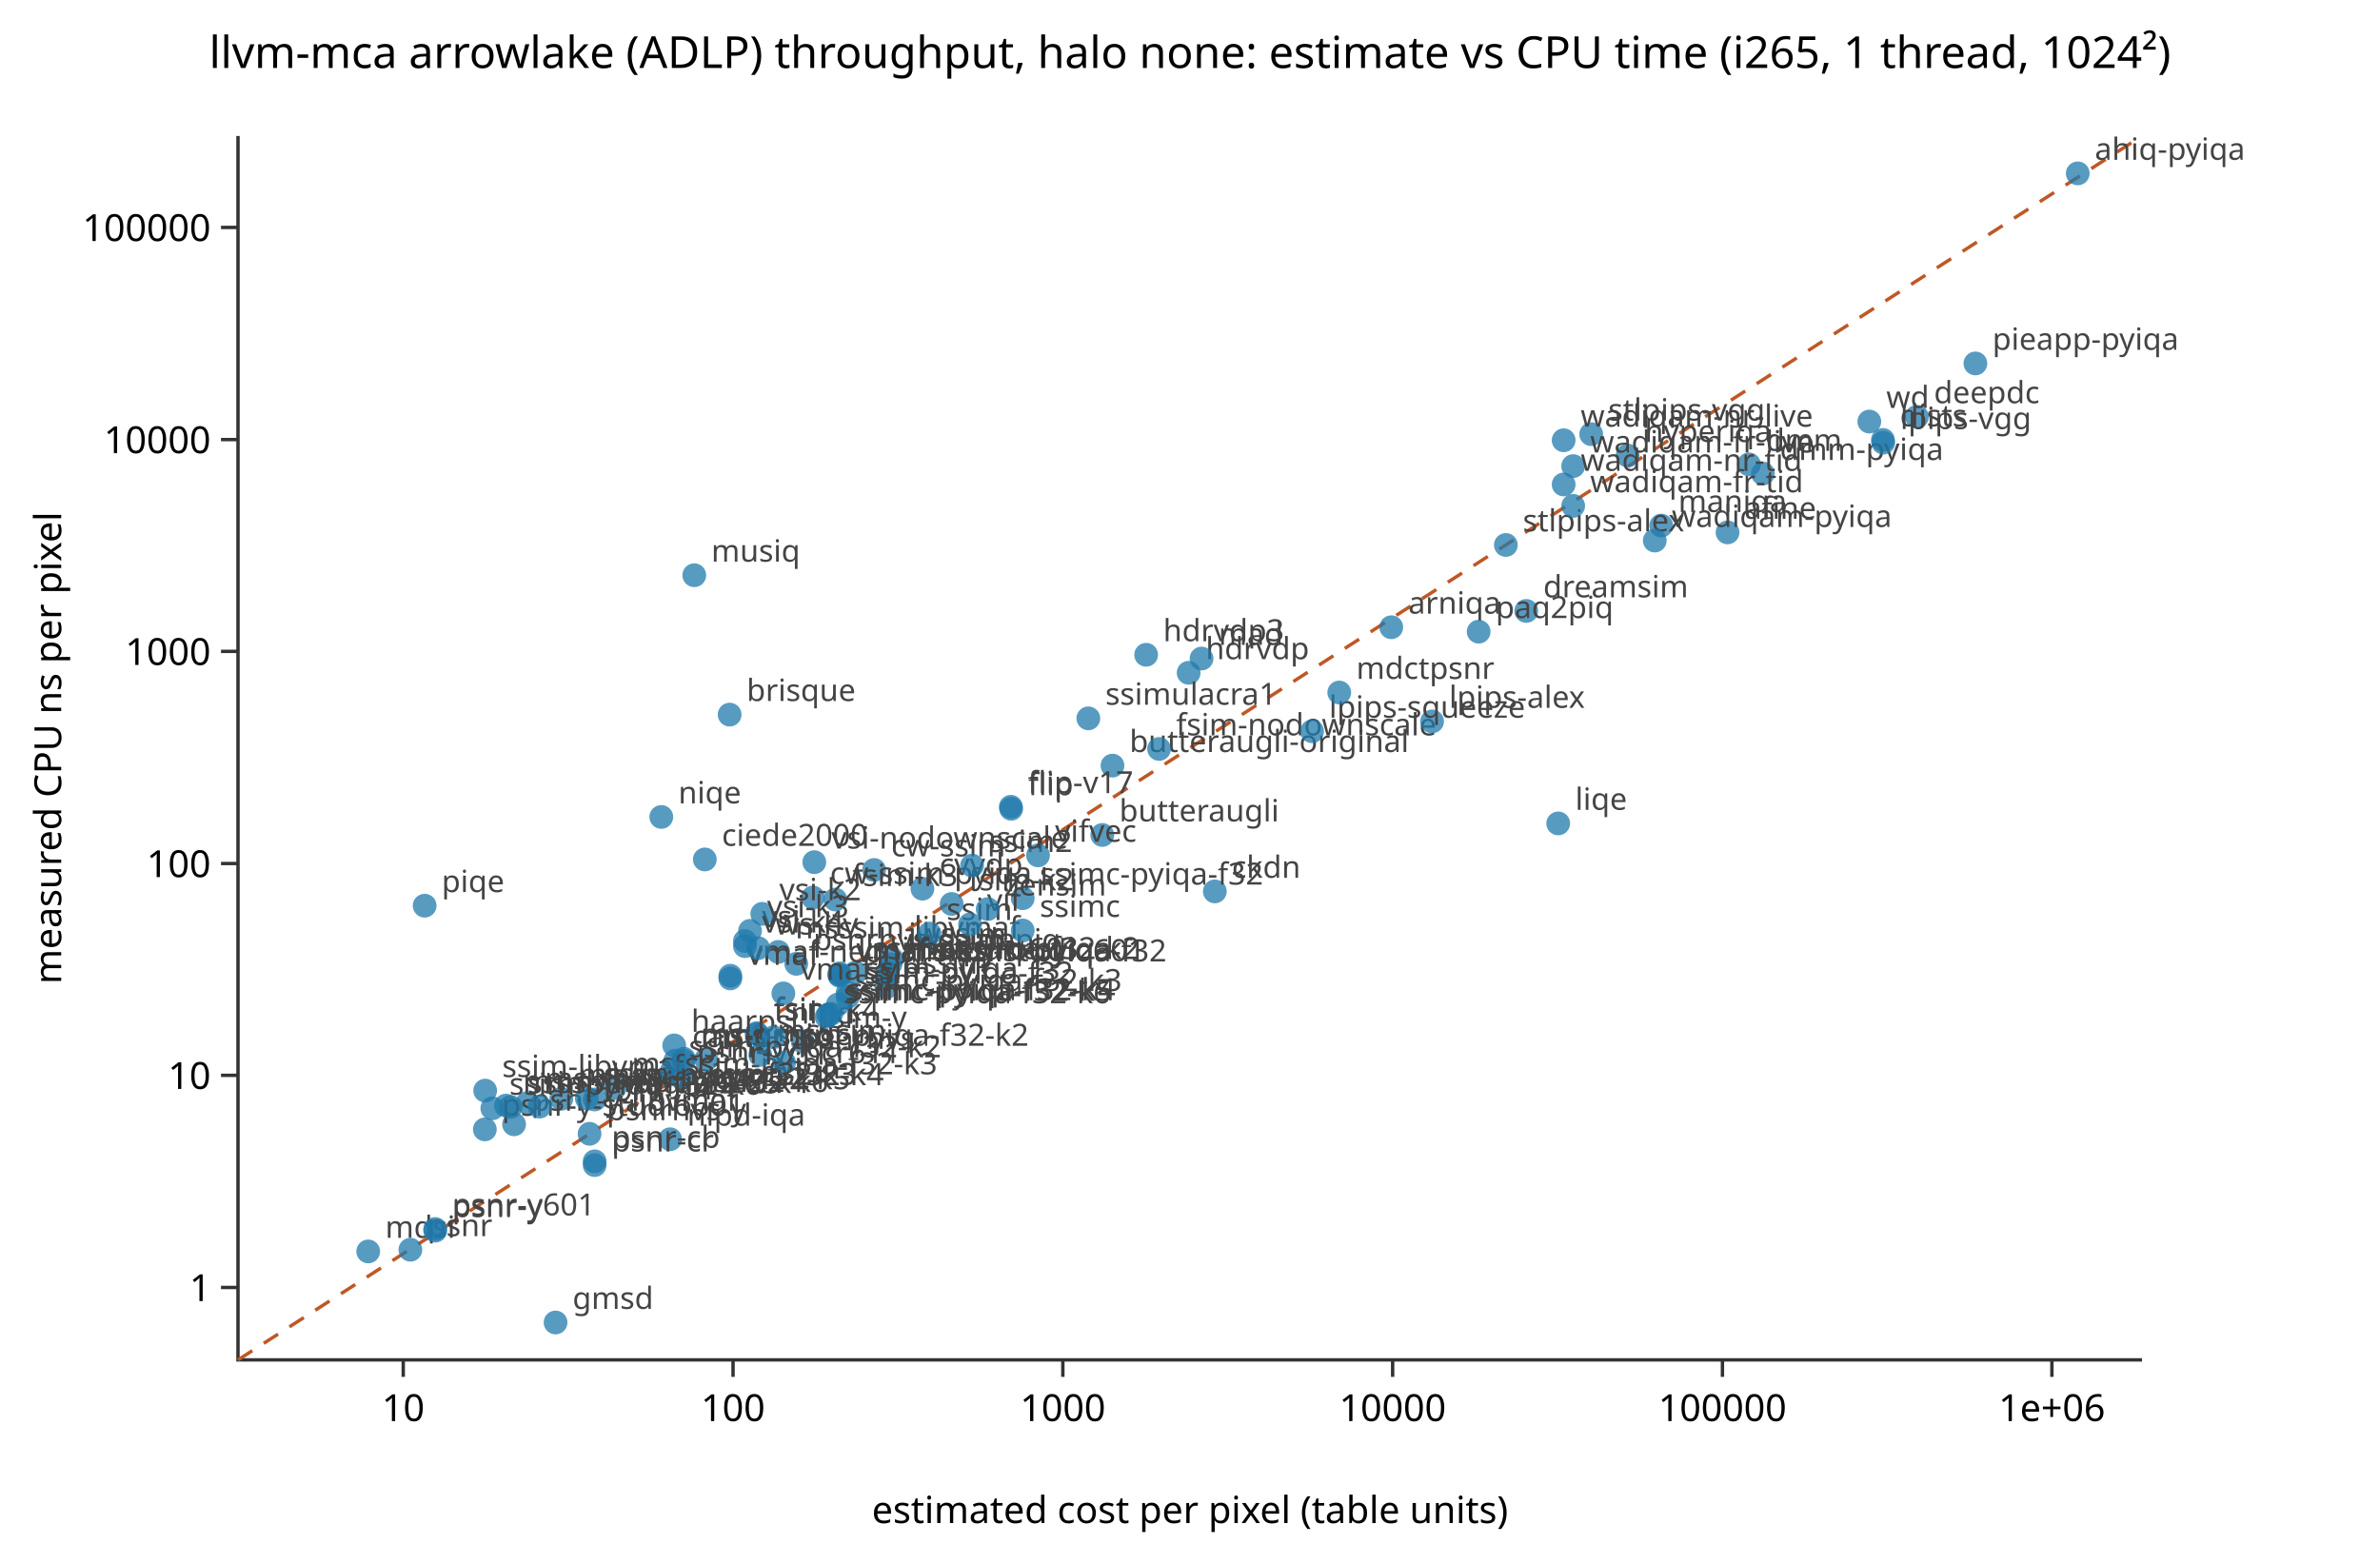
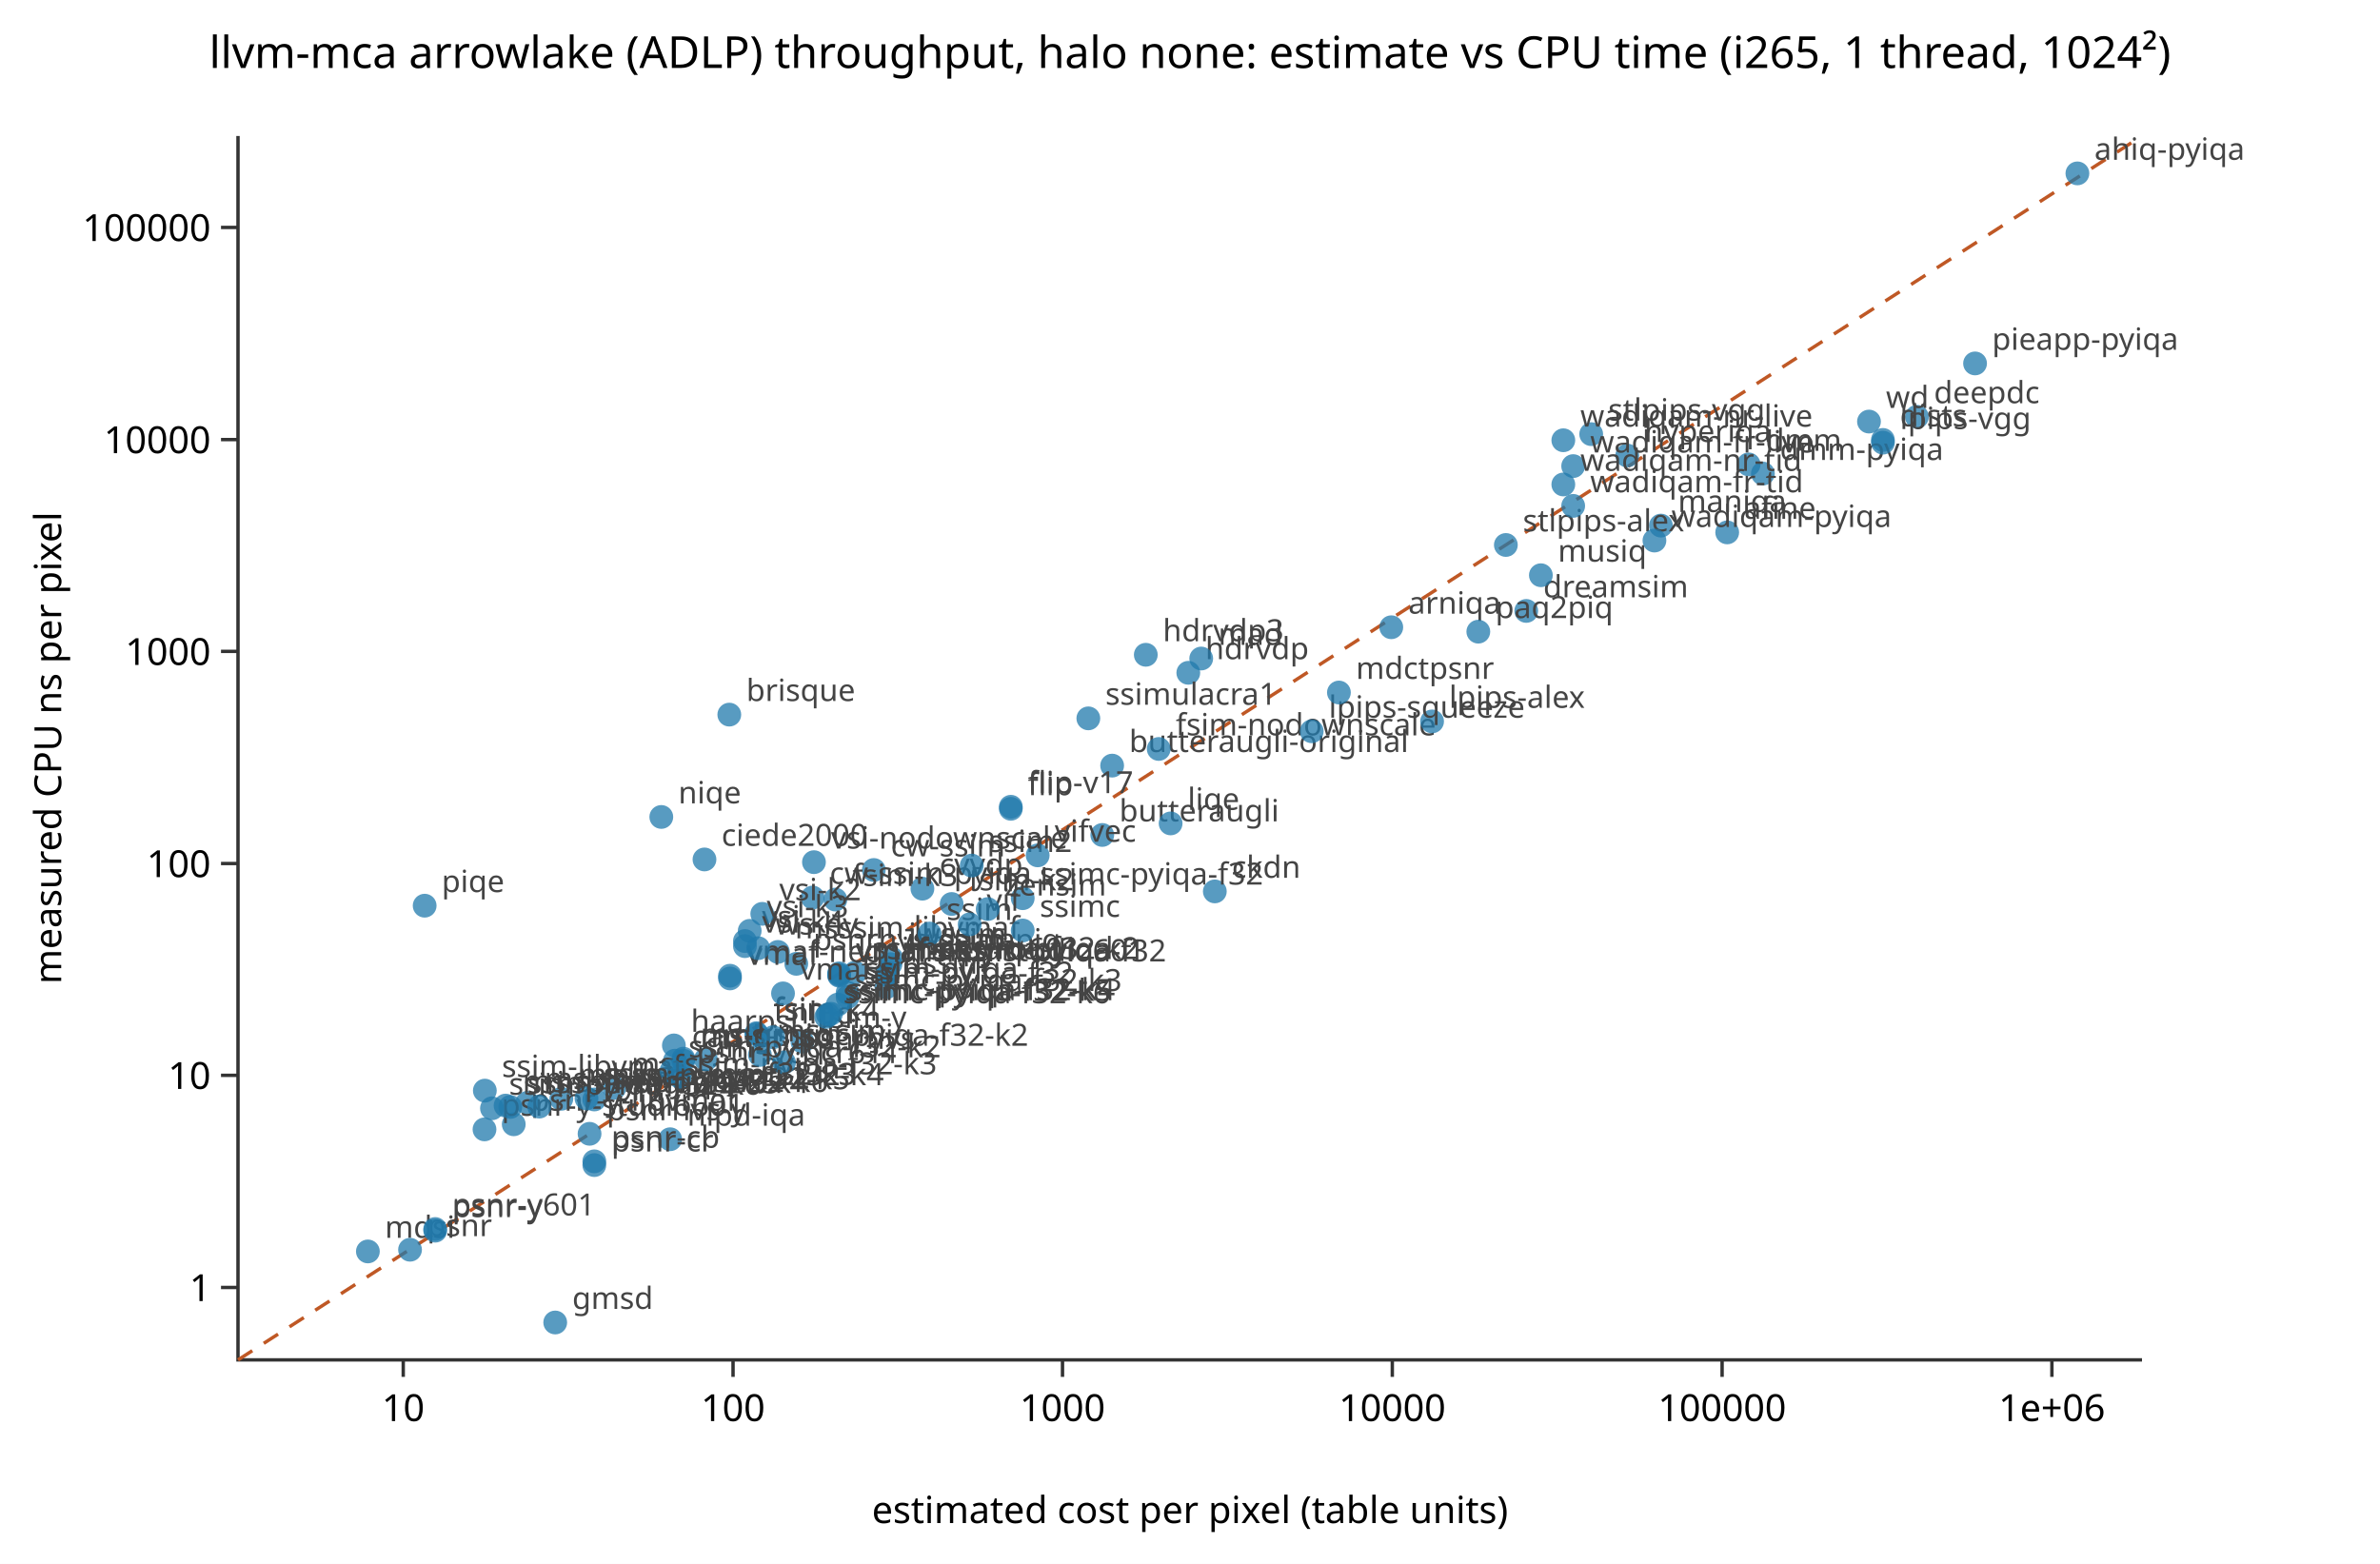
<svg xmlns="http://www.w3.org/2000/svg" viewBox="0 0 700 460" font-family="sans-serif" font-size="11">
  <rect width="700" height="460" fill="white" />
  <text x="350" y="20" text-anchor="middle" font-size="13">llvm-mca arrowlake (ADLP) throughput, halo none: estimate vs CPU time (i265, 1 thread, 1024²)</text>
  <path d="M70 40V400H630" fill="none" stroke="#333" />
  <path d="M118.6 400v5" stroke="#333" />
  <text x="118.6" y="418" text-anchor="middle">10</text>
  <path d="M215.6 400v5" stroke="#333" />
  <text x="215.6" y="418" text-anchor="middle">100</text>
-   <path d="M312.6 400v5" stroke="#333" />
-   <text x="312.6" y="418" text-anchor="middle">1000</text>
-   <path d="M409.6 400v5" stroke="#333" />
-   <text x="409.6" y="418" text-anchor="middle">10000</text>
-   <path d="M506.6 400v5" stroke="#333" />
-   <text x="506.6" y="418" text-anchor="middle">100000</text>
+   <path d="M312.5 400v5" stroke="#333" />
+   <text x="312.5" y="418" text-anchor="middle">1000</text>
+   <path d="M409.5 400v5" stroke="#333" />
+   <text x="409.5" y="418" text-anchor="middle">10000</text>
+   <path d="M506.5 400v5" stroke="#333" />
+   <text x="506.5" y="418" text-anchor="middle">100000</text>
  <path d="M603.5 400v5" stroke="#333" />
  <text x="603.5" y="418" text-anchor="middle">1e+06</text>
  <path d="M65 378.7h5" stroke="#333" />
  <text x="62" y="382.7" text-anchor="end">1</text>
  <path d="M65 316.3h5" stroke="#333" />
  <text x="62" y="320.3" text-anchor="end">10</text>
  <path d="M65 254.0h5" stroke="#333" />
  <text x="62" y="258.0" text-anchor="end">100</text>
  <path d="M65 191.6h5" stroke="#333" />
  <text x="62" y="195.6" text-anchor="end">1000</text>
  <path d="M65 129.3h5" stroke="#333" />
  <text x="62" y="133.3" text-anchor="end">10000</text>
  <path d="M65 66.9h5" stroke="#333" />
  <text x="62" y="70.9" text-anchor="end">100000</text>
  <path d="M70.0 400.0L630.0 40.0" stroke="#bf5825" stroke-dasharray="5 4" />
-   <circle cx="508.1" cy="156.6" r="3.5" fill="#2179ac" fill-opacity=".75" />
-   <text x="513.1" y="152.6" font-size="9" fill="#444">afine</text>
-   <circle cx="611.1" cy="51.0" r="3.5" fill="#2179ac" fill-opacity=".75" />
-   <text x="616.1" y="47.0" font-size="9" fill="#444">ahiq-pyiqa</text>
+   <circle cx="508.0" cy="156.6" r="3.5" fill="#2179ac" fill-opacity=".75" />
+   <text x="513.0" y="152.6" font-size="9" fill="#444">afine</text>
+   <circle cx="611.0" cy="51.0" r="3.5" fill="#2179ac" fill-opacity=".75" />
+   <text x="616.0" y="47.0" font-size="9" fill="#444">ahiq-pyiqa</text>
  <circle cx="409.2" cy="184.5" r="3.5" fill="#2179ac" fill-opacity=".75" />
  <text x="414.2" y="180.5" font-size="9" fill="#444">arniqa</text>
-   <circle cx="214.6" cy="210.2" r="3.5" fill="#2179ac" fill-opacity=".75" />
-   <text x="219.6" y="206.2" font-size="9" fill="#444">brisque</text>
+   <circle cx="214.5" cy="210.2" r="3.5" fill="#2179ac" fill-opacity=".75" />
+   <text x="219.5" y="206.2" font-size="9" fill="#444">brisque</text>
  <circle cx="324.2" cy="245.6" r="3.5" fill="#2179ac" fill-opacity=".75" />
  <text x="329.2" y="241.6" font-size="9" fill="#444">butteraugli</text>
-   <circle cx="327.2" cy="225.2" r="3.5" fill="#2179ac" fill-opacity=".75" />
-   <text x="332.2" y="221.2" font-size="9" fill="#444">butteraugli-original</text>
-   <circle cx="198.6" cy="312.0" r="3.5" fill="#2179ac" fill-opacity=".75" />
-   <text x="203.6" y="308.0" font-size="9" fill="#444">cambi</text>
-   <circle cx="207.3" cy="252.8" r="3.5" fill="#2179ac" fill-opacity=".75" />
-   <text x="212.3" y="248.8" font-size="9" fill="#444">ciede2000</text>
+   <circle cx="327.1" cy="225.2" r="3.5" fill="#2179ac" fill-opacity=".75" />
+   <text x="332.1" y="221.2" font-size="9" fill="#444">butteraugli-original</text>
+   <circle cx="198.5" cy="312.0" r="3.5" fill="#2179ac" fill-opacity=".75" />
+   <text x="203.5" y="308.0" font-size="9" fill="#444">cambi</text>
+   <circle cx="207.2" cy="252.8" r="3.5" fill="#2179ac" fill-opacity=".75" />
+   <text x="212.2" y="248.8" font-size="9" fill="#444">ciede2000</text>
  <circle cx="357.3" cy="262.2" r="3.5" fill="#2179ac" fill-opacity=".75" />
  <text x="362.3" y="258.2" font-size="9" fill="#444">ckdn</text>
  <circle cx="271.3" cy="261.4" r="3.5" fill="#2179ac" fill-opacity=".75" />
  <text x="276.3" y="257.4" font-size="9" fill="#444">cvvdp</text>
-   <circle cx="257.1" cy="255.9" r="3.5" fill="#2179ac" fill-opacity=".75" />
-   <text x="262.1" y="251.9" font-size="9" fill="#444">cw-ssim</text>
-   <circle cx="239.1" cy="264.0" r="3.5" fill="#2179ac" fill-opacity=".75" />
-   <text x="244.1" y="260.0" font-size="9" fill="#444">cw-ssim-pyiqa</text>
+   <circle cx="257.0" cy="255.9" r="3.5" fill="#2179ac" fill-opacity=".75" />
+   <text x="262.0" y="251.9" font-size="9" fill="#444">cw-ssim</text>
+   <circle cx="239.0" cy="264.0" r="3.5" fill="#2179ac" fill-opacity=".75" />
+   <text x="244.0" y="260.0" font-size="9" fill="#444">cw-ssim-pyiqa</text>
  <circle cx="563.8" cy="122.6" r="3.5" fill="#2179ac" fill-opacity=".75" />
  <text x="568.8" y="118.6" font-size="9" fill="#444">deepdc</text>
  <circle cx="553.8" cy="129.4" r="3.5" fill="#2179ac" fill-opacity=".75" />
  <text x="558.8" y="125.4" font-size="9" fill="#444">dists</text>
-   <circle cx="514.4" cy="136.6" r="3.5" fill="#2179ac" fill-opacity=".75" />
-   <text x="519.4" y="132.6" font-size="9" fill="#444">dmm</text>
+   <circle cx="514.3" cy="136.6" r="3.5" fill="#2179ac" fill-opacity=".75" />
+   <text x="519.3" y="132.6" font-size="9" fill="#444">dmm</text>
  <circle cx="518.5" cy="139.3" r="3.5" fill="#2179ac" fill-opacity=".75" />
  <text x="523.5" y="135.3" font-size="9" fill="#444">dmm-pyiqa</text>
  <circle cx="448.9" cy="179.7" r="3.5" fill="#2179ac" fill-opacity=".75" />
  <text x="453.9" y="175.7" font-size="9" fill="#444">dreamsim</text>
  <circle cx="260.7" cy="290.4" r="3.5" fill="#2179ac" fill-opacity=".75" />
  <text x="265.7" y="286.4" font-size="9" fill="#444">dssim</text>
-   <circle cx="297.4" cy="237.9" r="3.5" fill="#2179ac" fill-opacity=".75" />
-   <text x="302.4" y="233.9" font-size="9" fill="#444">flip</text>
+   <circle cx="297.3" cy="237.9" r="3.5" fill="#2179ac" fill-opacity=".75" />
+   <text x="302.3" y="233.9" font-size="9" fill="#444">flip</text>
  <circle cx="297.3" cy="237.3" r="3.5" fill="#2179ac" fill-opacity=".75" />
  <text x="302.3" y="233.3" font-size="9" fill="#444">flip-v17</text>
-   <circle cx="222.6" cy="303.9" r="3.5" fill="#2179ac" fill-opacity=".75" />
-   <text x="227.6" y="299.9" font-size="9" fill="#444">fsim</text>
+   <circle cx="222.5" cy="303.9" r="3.5" fill="#2179ac" fill-opacity=".75" />
+   <text x="227.5" y="299.9" font-size="9" fill="#444">fsim</text>
  <circle cx="279.9" cy="265.9" r="3.5" fill="#2179ac" fill-opacity=".75" />
  <text x="284.9" y="261.9" font-size="9" fill="#444">fsim-k2</text>
  <circle cx="245.7" cy="264.6" r="3.5" fill="#2179ac" fill-opacity=".75" />
  <text x="250.7" y="260.6" font-size="9" fill="#444">fsim-k3</text>
-   <circle cx="222.6" cy="304.2" r="3.5" fill="#2179ac" fill-opacity=".75" />
-   <text x="227.6" y="300.2" font-size="9" fill="#444">fsim-k4</text>
-   <circle cx="340.9" cy="220.3" r="3.5" fill="#2179ac" fill-opacity=".75" />
-   <text x="345.9" y="216.3" font-size="9" fill="#444">fsim-nodownscale</text>
-   <circle cx="236.1" cy="306.4" r="3.5" fill="#2179ac" fill-opacity=".75" />
-   <text x="241.1" y="302.4" font-size="9" fill="#444">fsim-y</text>
-   <circle cx="163.4" cy="389.0" r="3.5" fill="#2179ac" fill-opacity=".75" />
-   <text x="168.4" y="385.0" font-size="9" fill="#444">gmsd</text>
-   <circle cx="198.3" cy="307.5" r="3.5" fill="#2179ac" fill-opacity=".75" />
-   <text x="203.3" y="303.5" font-size="9" fill="#444">haarpsi</text>
-   <circle cx="174.9" cy="323.4" r="3.5" fill="#2179ac" fill-opacity=".75" />
-   <text x="179.9" y="319.4" font-size="9" fill="#444">haarpsi-y</text>
-   <circle cx="349.6" cy="197.9" r="3.5" fill="#2179ac" fill-opacity=".75" />
-   <text x="354.6" y="193.9" font-size="9" fill="#444">hdrvdp</text>
-   <circle cx="337.1" cy="192.6" r="3.5" fill="#2179ac" fill-opacity=".75" />
-   <text x="342.1" y="188.6" font-size="9" fill="#444">hdrvdp3</text>
-   <circle cx="478.7" cy="134.0" r="3.5" fill="#2179ac" fill-opacity=".75" />
-   <text x="483.7" y="130.0" font-size="9" fill="#444">hyperiqa</text>
+   <circle cx="222.5" cy="304.2" r="3.5" fill="#2179ac" fill-opacity=".75" />
+   <text x="227.5" y="300.2" font-size="9" fill="#444">fsim-k4</text>
+   <circle cx="340.8" cy="220.3" r="3.5" fill="#2179ac" fill-opacity=".75" />
+   <text x="345.8" y="216.3" font-size="9" fill="#444">fsim-nodownscale</text>
+   <circle cx="236.0" cy="306.4" r="3.5" fill="#2179ac" fill-opacity=".75" />
+   <text x="241.0" y="302.4" font-size="9" fill="#444">fsim-y</text>
+   <circle cx="163.3" cy="389.0" r="3.5" fill="#2179ac" fill-opacity=".75" />
+   <text x="168.3" y="385.0" font-size="9" fill="#444">gmsd</text>
+   <circle cx="198.2" cy="307.5" r="3.5" fill="#2179ac" fill-opacity=".75" />
+   <text x="203.2" y="303.5" font-size="9" fill="#444">haarpsi</text>
+   <circle cx="174.8" cy="323.4" r="3.5" fill="#2179ac" fill-opacity=".75" />
+   <text x="179.8" y="319.4" font-size="9" fill="#444">haarpsi-y</text>
+   <circle cx="349.5" cy="197.9" r="3.5" fill="#2179ac" fill-opacity=".75" />
+   <text x="354.5" y="193.9" font-size="9" fill="#444">hdrvdp</text>
+   <circle cx="337.0" cy="192.6" r="3.5" fill="#2179ac" fill-opacity=".75" />
+   <text x="342.0" y="188.6" font-size="9" fill="#444">hdrvdp3</text>
+   <circle cx="478.6" cy="134.0" r="3.5" fill="#2179ac" fill-opacity=".75" />
+   <text x="483.6" y="130.0" font-size="9" fill="#444">hyperiqa</text>
  <circle cx="262.2" cy="281.9" r="3.5" fill="#2179ac" fill-opacity=".75" />
  <text x="267.2" y="277.9" font-size="9" fill="#444">iwssim</text>
  <circle cx="261.9" cy="283.6" r="3.5" fill="#2179ac" fill-opacity=".75" />
  <text x="266.9" y="279.6" font-size="9" fill="#444">iwssim-piq</text>
-   <circle cx="458.3" cy="242.2" r="3.5" fill="#2179ac" fill-opacity=".75" />
-   <text x="463.3" y="238.2" font-size="9" fill="#444">liqe</text>
+   <circle cx="344.3" cy="242.2" r="3.5" fill="#2179ac" fill-opacity=".75" />
+   <text x="349.3" y="238.2" font-size="9" fill="#444">liqe</text>
  <circle cx="421.2" cy="212.2" r="3.5" fill="#2179ac" fill-opacity=".75" />
  <text x="426.2" y="208.2" font-size="9" fill="#444">lpips-alex</text>
-   <circle cx="385.9" cy="215.1" r="3.5" fill="#2179ac" fill-opacity=".75" />
-   <text x="390.9" y="211.1" font-size="9" fill="#444">lpips-squeeze</text>
-   <circle cx="553.9" cy="130.2" r="3.5" fill="#2179ac" fill-opacity=".75" />
-   <text x="558.9" y="126.2" font-size="9" fill="#444">lpips-vgg</text>
-   <circle cx="353.4" cy="193.7" r="3.5" fill="#2179ac" fill-opacity=".75" />
-   <text x="358.4" y="189.7" font-size="9" fill="#444">mad</text>
-   <circle cx="488.6" cy="154.6" r="3.5" fill="#2179ac" fill-opacity=".75" />
-   <text x="493.6" y="150.6" font-size="9" fill="#444">maniqa</text>
-   <circle cx="393.9" cy="203.7" r="3.5" fill="#2179ac" fill-opacity=".75" />
-   <text x="398.9" y="199.7" font-size="9" fill="#444">mdctpsnr</text>
-   <circle cx="108.3" cy="368.1" r="3.5" fill="#2179ac" fill-opacity=".75" />
-   <text x="113.3" y="364.1" font-size="9" fill="#444">mdsi</text>
-   <circle cx="201.1" cy="312.0" r="3.5" fill="#2179ac" fill-opacity=".75" />
-   <text x="206.1" y="308.0" font-size="9" fill="#444">ms-gmsd</text>
-   <circle cx="201.1" cy="311.4" r="3.5" fill="#2179ac" fill-opacity=".75" />
-   <text x="206.1" y="307.4" font-size="9" fill="#444">ms-gmsdc</text>
-   <circle cx="261.1" cy="286.2" r="3.5" fill="#2179ac" fill-opacity=".75" />
-   <text x="266.1" y="282.2" font-size="9" fill="#444">ms-ssim-pyiqa</text>
-   <circle cx="261.1" cy="286.8" r="3.5" fill="#2179ac" fill-opacity=".75" />
-   <text x="266.1" y="282.8" font-size="9" fill="#444">ms-ssim-pyiqa-f32</text>
-   <circle cx="207.7" cy="311.6" r="3.5" fill="#2179ac" fill-opacity=".75" />
-   <text x="212.7" y="307.6" font-size="9" fill="#444">ms-ssim-pyiqa-f32-k2</text>
-   <circle cx="180.8" cy="320.0" r="3.5" fill="#2179ac" fill-opacity=".75" />
-   <text x="185.8" y="316.0" font-size="9" fill="#444">ms-ssim-pyiqa-f32-k3</text>
+   <circle cx="385.8" cy="215.1" r="3.5" fill="#2179ac" fill-opacity=".75" />
+   <text x="390.8" y="211.1" font-size="9" fill="#444">lpips-squeeze</text>
+   <circle cx="553.8" cy="130.2" r="3.5" fill="#2179ac" fill-opacity=".75" />
+   <text x="558.8" y="126.2" font-size="9" fill="#444">lpips-vgg</text>
+   <circle cx="353.3" cy="193.7" r="3.5" fill="#2179ac" fill-opacity=".75" />
+   <text x="358.3" y="189.7" font-size="9" fill="#444">mad</text>
+   <circle cx="488.5" cy="154.6" r="3.5" fill="#2179ac" fill-opacity=".75" />
+   <text x="493.5" y="150.6" font-size="9" fill="#444">maniqa</text>
+   <circle cx="393.8" cy="203.7" r="3.5" fill="#2179ac" fill-opacity=".75" />
+   <text x="398.8" y="199.7" font-size="9" fill="#444">mdctpsnr</text>
+   <circle cx="108.2" cy="368.1" r="3.5" fill="#2179ac" fill-opacity=".75" />
+   <text x="113.2" y="364.1" font-size="9" fill="#444">mdsi</text>
+   <circle cx="201.0" cy="312.0" r="3.5" fill="#2179ac" fill-opacity=".75" />
+   <text x="206.0" y="308.0" font-size="9" fill="#444">ms-gmsd</text>
+   <circle cx="201.0" cy="311.4" r="3.5" fill="#2179ac" fill-opacity=".75" />
+   <text x="206.0" y="307.4" font-size="9" fill="#444">ms-gmsdc</text>
+   <circle cx="261.0" cy="286.2" r="3.5" fill="#2179ac" fill-opacity=".75" />
+   <text x="266.0" y="282.2" font-size="9" fill="#444">ms-ssim-pyiqa</text>
+   <circle cx="261.0" cy="286.8" r="3.5" fill="#2179ac" fill-opacity=".75" />
+   <text x="266.0" y="282.8" font-size="9" fill="#444">ms-ssim-pyiqa-f32</text>
+   <circle cx="207.6" cy="311.6" r="3.5" fill="#2179ac" fill-opacity=".75" />
+   <text x="212.6" y="307.6" font-size="9" fill="#444">ms-ssim-pyiqa-f32-k2</text>
+   <circle cx="180.7" cy="320.0" r="3.5" fill="#2179ac" fill-opacity=".75" />
+   <text x="185.7" y="316.0" font-size="9" fill="#444">ms-ssim-pyiqa-f32-k3</text>
  <circle cx="165.1" cy="323.2" r="3.5" fill="#2179ac" fill-opacity=".75" />
  <text x="170.1" y="319.2" font-size="9" fill="#444">ms-ssim-pyiqa-f32-k4</text>
-   <circle cx="155.2" cy="324.4" r="3.5" fill="#2179ac" fill-opacity=".75" />
-   <text x="160.2" y="320.4" font-size="9" fill="#444">ms-ssim-pyiqa-f32-k5</text>
-   <circle cx="148.8" cy="325.2" r="3.5" fill="#2179ac" fill-opacity=".75" />
-   <text x="153.8" y="321.2" font-size="9" fill="#444">ms-ssim-pyiqa-f32-k6</text>
-   <circle cx="223.6" cy="310.3" r="3.5" fill="#2179ac" fill-opacity=".75" />
-   <text x="228.6" y="306.3" font-size="9" fill="#444">msssim</text>
-   <circle cx="228.9" cy="280.0" r="3.5" fill="#2179ac" fill-opacity=".75" />
-   <text x="233.9" y="276.0" font-size="9" fill="#444">msssim-libvmaf</text>
-   <circle cx="204.2" cy="169.2" r="3.5" fill="#2179ac" fill-opacity=".75" />
-   <text x="209.2" y="165.2" font-size="9" fill="#444">musiq</text>
+   <circle cx="155.1" cy="324.4" r="3.5" fill="#2179ac" fill-opacity=".75" />
+   <text x="160.1" y="320.4" font-size="9" fill="#444">ms-ssim-pyiqa-f32-k5</text>
+   <circle cx="148.7" cy="325.2" r="3.5" fill="#2179ac" fill-opacity=".75" />
+   <text x="153.7" y="321.2" font-size="9" fill="#444">ms-ssim-pyiqa-f32-k6</text>
+   <circle cx="223.5" cy="310.3" r="3.5" fill="#2179ac" fill-opacity=".75" />
+   <text x="228.5" y="306.3" font-size="9" fill="#444">msssim</text>
+   <circle cx="228.8" cy="280.0" r="3.5" fill="#2179ac" fill-opacity=".75" />
+   <text x="233.8" y="276.0" font-size="9" fill="#444">msssim-libvmaf</text>
+   <circle cx="453.2" cy="169.2" r="3.5" fill="#2179ac" fill-opacity=".75" />
+   <text x="458.2" y="165.2" font-size="9" fill="#444">musiq</text>
  <circle cx="194.5" cy="240.3" r="3.5" fill="#2179ac" fill-opacity=".75" />
  <text x="199.5" y="236.3" font-size="9" fill="#444">niqe</text>
-   <circle cx="227.5" cy="305.1" r="3.5" fill="#2179ac" fill-opacity=".75" />
-   <text x="232.5" y="301.1" font-size="9" fill="#444">nlpd</text>
+   <circle cx="227.4" cy="305.1" r="3.5" fill="#2179ac" fill-opacity=".75" />
+   <text x="232.4" y="301.1" font-size="9" fill="#444">nlpd</text>
  <circle cx="197.1" cy="335.1" r="3.5" fill="#2179ac" fill-opacity=".75" />
  <text x="202.1" y="331.1" font-size="9" fill="#444">nlpd-iqa</text>
-   <circle cx="434.9" cy="185.8" r="3.5" fill="#2179ac" fill-opacity=".75" />
-   <text x="439.9" y="181.8" font-size="9" fill="#444">paq2piq</text>
-   <circle cx="581.0" cy="106.9" r="3.5" fill="#2179ac" fill-opacity=".75" />
-   <text x="586.0" y="102.9" font-size="9" fill="#444">pieapp-pyiqa</text>
+   <circle cx="434.8" cy="185.8" r="3.5" fill="#2179ac" fill-opacity=".75" />
+   <text x="439.8" y="181.8" font-size="9" fill="#444">paq2piq</text>
+   <circle cx="580.9" cy="106.9" r="3.5" fill="#2179ac" fill-opacity=".75" />
+   <text x="585.9" y="102.9" font-size="9" fill="#444">pieapp-pyiqa</text>
  <circle cx="124.9" cy="266.4" r="3.5" fill="#2179ac" fill-opacity=".75" />
  <text x="129.9" y="262.4" font-size="9" fill="#444">piqe</text>
-   <circle cx="120.7" cy="367.6" r="3.5" fill="#2179ac" fill-opacity=".75" />
-   <text x="125.7" y="363.6" font-size="9" fill="#444">psnr</text>
-   <circle cx="174.9" cy="341.6" r="3.5" fill="#2179ac" fill-opacity=".75" />
-   <text x="179.9" y="337.6" font-size="9" fill="#444">psnr-cb</text>
-   <circle cx="174.9" cy="342.7" r="3.5" fill="#2179ac" fill-opacity=".75" />
-   <text x="179.9" y="338.7" font-size="9" fill="#444">psnr-cr</text>
+   <circle cx="120.6" cy="367.6" r="3.5" fill="#2179ac" fill-opacity=".75" />
+   <text x="125.6" y="363.6" font-size="9" fill="#444">psnr</text>
+   <circle cx="174.8" cy="341.6" r="3.5" fill="#2179ac" fill-opacity=".75" />
+   <text x="179.8" y="337.6" font-size="9" fill="#444">psnr-cb</text>
+   <circle cx="174.8" cy="342.7" r="3.5" fill="#2179ac" fill-opacity=".75" />
+   <text x="179.8" y="338.7" font-size="9" fill="#444">psnr-cr</text>
  <circle cx="128.0" cy="362.0" r="3.5" fill="#2179ac" fill-opacity=".75" />
  <text x="133.0" y="358.0" font-size="9" fill="#444">psnr-y</text>
-   <circle cx="151.2" cy="330.7" r="3.5" fill="#2179ac" fill-opacity=".75" />
-   <text x="156.2" y="326.7" font-size="9" fill="#444">psnr-y-libvmaf</text>
-   <circle cx="142.6" cy="332.2" r="3.5" fill="#2179ac" fill-opacity=".75" />
-   <text x="147.6" y="328.2" font-size="9" fill="#444">psnr-y-studio601</text>
+   <circle cx="151.1" cy="330.7" r="3.5" fill="#2179ac" fill-opacity=".75" />
+   <text x="156.1" y="326.7" font-size="9" fill="#444">psnr-y-libvmaf</text>
+   <circle cx="142.5" cy="332.2" r="3.5" fill="#2179ac" fill-opacity=".75" />
+   <text x="147.5" y="328.2" font-size="9" fill="#444">psnr-y-studio601</text>
  <circle cx="128.0" cy="361.5" r="3.5" fill="#2179ac" fill-opacity=".75" />
  <text x="133.0" y="357.5" font-size="9" fill="#444">psnr-y601</text>
-   <circle cx="200.0" cy="316.7" r="3.5" fill="#2179ac" fill-opacity=".75" />
-   <text x="205.0" y="312.7" font-size="9" fill="#444">psnr-ycbcr611</text>
+   <circle cx="199.9" cy="316.7" r="3.5" fill="#2179ac" fill-opacity=".75" />
+   <text x="204.9" y="312.7" font-size="9" fill="#444">psnr-ycbcr611</text>
  <circle cx="230.6" cy="312.5" r="3.5" fill="#2179ac" fill-opacity=".75" />
  <text x="235.6" y="308.5" font-size="9" fill="#444">psnrhvs</text>
  <circle cx="234.2" cy="283.5" r="3.5" fill="#2179ac" fill-opacity=".75" />
  <text x="239.2" y="279.5" font-size="9" fill="#444">psnrhvs-daala</text>
  <circle cx="173.4" cy="333.5" r="3.5" fill="#2179ac" fill-opacity=".75" />
  <text x="178.4" y="329.5" font-size="9" fill="#444">psnrhvs-y</text>
  <circle cx="273.4" cy="274.6" r="3.5" fill="#2179ac" fill-opacity=".75" />
  <text x="278.4" y="270.6" font-size="9" fill="#444">ssim</text>
-   <circle cx="142.7" cy="320.8" r="3.5" fill="#2179ac" fill-opacity=".75" />
-   <text x="147.7" y="316.8" font-size="9" fill="#444">ssim-libvmaf</text>
+   <circle cx="142.6" cy="320.8" r="3.5" fill="#2179ac" fill-opacity=".75" />
+   <text x="147.6" y="316.8" font-size="9" fill="#444">ssim-libvmaf</text>
  <circle cx="249.3" cy="292.0" r="3.5" fill="#2179ac" fill-opacity=".75" />
  <text x="254.3" y="288.0" font-size="9" fill="#444">ssim-pyiqa</text>
  <circle cx="249.3" cy="293.3" r="3.5" fill="#2179ac" fill-opacity=".75" />
  <text x="254.3" y="289.3" font-size="9" fill="#444">ssim-pyiqa-f32</text>
-   <circle cx="197.6" cy="315.0" r="3.5" fill="#2179ac" fill-opacity=".75" />
-   <text x="202.6" y="311.0" font-size="9" fill="#444">ssim-pyiqa-f32-k2</text>
-   <circle cx="172.6" cy="323.1" r="3.5" fill="#2179ac" fill-opacity=".75" />
-   <text x="177.6" y="319.1" font-size="9" fill="#444">ssim-pyiqa-f32-k3</text>
-   <circle cx="158.7" cy="325.5" r="3.5" fill="#2179ac" fill-opacity=".75" />
-   <text x="163.7" y="321.5" font-size="9" fill="#444">ssim-pyiqa-f32-k4</text>
-   <circle cx="150.2" cy="325.6" r="3.5" fill="#2179ac" fill-opacity=".75" />
-   <text x="155.2" y="321.6" font-size="9" fill="#444">ssim-pyiqa-f32-k5</text>
-   <circle cx="144.8" cy="326.0" r="3.5" fill="#2179ac" fill-opacity=".75" />
-   <text x="149.8" y="322.0" font-size="9" fill="#444">ssim-pyiqa-f32-k6</text>
-   <circle cx="285.9" cy="254.6" r="3.5" fill="#2179ac" fill-opacity=".75" />
-   <text x="290.9" y="250.6" font-size="9" fill="#444">ssim2</text>
+   <circle cx="197.5" cy="315.0" r="3.5" fill="#2179ac" fill-opacity=".75" />
+   <text x="202.5" y="311.0" font-size="9" fill="#444">ssim-pyiqa-f32-k2</text>
+   <circle cx="172.5" cy="323.1" r="3.5" fill="#2179ac" fill-opacity=".75" />
+   <text x="177.5" y="319.1" font-size="9" fill="#444">ssim-pyiqa-f32-k3</text>
+   <circle cx="158.6" cy="325.5" r="3.5" fill="#2179ac" fill-opacity=".75" />
+   <text x="163.6" y="321.5" font-size="9" fill="#444">ssim-pyiqa-f32-k4</text>
+   <circle cx="150.1" cy="325.6" r="3.5" fill="#2179ac" fill-opacity=".75" />
+   <text x="155.1" y="321.6" font-size="9" fill="#444">ssim-pyiqa-f32-k5</text>
+   <circle cx="144.7" cy="326.0" r="3.5" fill="#2179ac" fill-opacity=".75" />
+   <text x="149.7" y="322.0" font-size="9" fill="#444">ssim-pyiqa-f32-k6</text>
+   <circle cx="285.8" cy="254.6" r="3.5" fill="#2179ac" fill-opacity=".75" />
+   <text x="290.8" y="250.6" font-size="9" fill="#444">ssim2</text>
  <circle cx="300.8" cy="273.7" r="3.5" fill="#2179ac" fill-opacity=".75" />
  <text x="305.8" y="269.7" font-size="9" fill="#444">ssimc</text>
  <circle cx="300.8" cy="264.2" r="3.5" fill="#2179ac" fill-opacity=".75" />
  <text x="305.8" y="260.2" font-size="9" fill="#444">ssimc-pyiqa-f32</text>
-   <circle cx="251.6" cy="286.1" r="3.5" fill="#2179ac" fill-opacity=".75" />
-   <text x="256.6" y="282.1" font-size="9" fill="#444">ssimc-pyiqa-f32-k2</text>
+   <circle cx="251.5" cy="286.1" r="3.5" fill="#2179ac" fill-opacity=".75" />
+   <text x="256.5" y="282.1" font-size="9" fill="#444">ssimc-pyiqa-f32-k2</text>
  <circle cx="246.4" cy="295.5" r="3.5" fill="#2179ac" fill-opacity=".75" />
  <text x="251.4" y="291.5" font-size="9" fill="#444">ssimc-pyiqa-f32-k3</text>
-   <circle cx="244.5" cy="298.2" r="3.5" fill="#2179ac" fill-opacity=".75" />
-   <text x="249.5" y="294.2" font-size="9" fill="#444">ssimc-pyiqa-f32-k4</text>
-   <circle cx="243.6" cy="298.4" r="3.5" fill="#2179ac" fill-opacity=".75" />
-   <text x="248.6" y="294.4" font-size="9" fill="#444">ssimc-pyiqa-f32-k5</text>
-   <circle cx="243.1" cy="299.1" r="3.5" fill="#2179ac" fill-opacity=".75" />
-   <text x="248.1" y="295.1" font-size="9" fill="#444">ssimc-pyiqa-f32-k6</text>
+   <circle cx="244.4" cy="298.2" r="3.5" fill="#2179ac" fill-opacity=".75" />
+   <text x="249.4" y="294.2" font-size="9" fill="#444">ssimc-pyiqa-f32-k4</text>
+   <circle cx="243.5" cy="298.4" r="3.5" fill="#2179ac" fill-opacity=".75" />
+   <text x="248.5" y="294.4" font-size="9" fill="#444">ssimc-pyiqa-f32-k5</text>
+   <circle cx="243.0" cy="299.1" r="3.5" fill="#2179ac" fill-opacity=".75" />
+   <text x="248.0" y="295.1" font-size="9" fill="#444">ssimc-pyiqa-f32-k6</text>
  <circle cx="320.1" cy="211.3" r="3.5" fill="#2179ac" fill-opacity=".75" />
  <text x="325.1" y="207.3" font-size="9" fill="#444">ssimulacra1</text>
  <circle cx="442.9" cy="160.3" r="3.5" fill="#2179ac" fill-opacity=".75" />
  <text x="447.9" y="156.3" font-size="9" fill="#444">stlpips-alex</text>
  <circle cx="468.0" cy="127.7" r="3.5" fill="#2179ac" fill-opacity=".75" />
  <text x="473.0" y="123.7" font-size="9" fill="#444">stlpips-vgg</text>
-   <circle cx="285.3" cy="271.9" r="3.5" fill="#2179ac" fill-opacity=".75" />
-   <text x="290.3" y="267.9" font-size="9" fill="#444">vif</text>
-   <circle cx="305.3" cy="251.6" r="3.5" fill="#2179ac" fill-opacity=".75" />
-   <text x="310.3" y="247.6" font-size="9" fill="#444">vifvec</text>
-   <circle cx="214.8" cy="287.8" r="3.5" fill="#2179ac" fill-opacity=".75" />
-   <text x="219.8" y="283.8" font-size="9" fill="#444">vmaf</text>
-   <circle cx="246.9" cy="287.0" r="3.5" fill="#2179ac" fill-opacity=".75" />
-   <text x="251.9" y="283.0" font-size="9" fill="#444">vmaf-4k</text>
-   <circle cx="214.8" cy="287.0" r="3.5" fill="#2179ac" fill-opacity=".75" />
-   <text x="219.8" y="283.0" font-size="9" fill="#444">vmaf-neg</text>
-   <circle cx="246.9" cy="286.7" r="3.5" fill="#2179ac" fill-opacity=".75" />
-   <text x="251.9" y="282.7" font-size="9" fill="#444">vmaf-neg-studio601</text>
-   <circle cx="246.9" cy="286.3" r="3.5" fill="#2179ac" fill-opacity=".75" />
-   <text x="251.9" y="282.3" font-size="9" fill="#444">vmaf-studio601</text>
-   <circle cx="230.4" cy="292.2" r="3.5" fill="#2179ac" fill-opacity=".75" />
-   <text x="235.4" y="288.2" font-size="9" fill="#444">vmaf-v1</text>
+   <circle cx="285.2" cy="271.9" r="3.5" fill="#2179ac" fill-opacity=".75" />
+   <text x="290.2" y="267.9" font-size="9" fill="#444">vif</text>
+   <circle cx="305.2" cy="251.6" r="3.5" fill="#2179ac" fill-opacity=".75" />
+   <text x="310.2" y="247.6" font-size="9" fill="#444">vifvec</text>
+   <circle cx="214.7" cy="287.8" r="3.5" fill="#2179ac" fill-opacity=".75" />
+   <text x="219.7" y="283.8" font-size="9" fill="#444">vmaf</text>
+   <circle cx="246.8" cy="287.0" r="3.5" fill="#2179ac" fill-opacity=".75" />
+   <text x="251.8" y="283.0" font-size="9" fill="#444">vmaf-4k</text>
+   <circle cx="214.7" cy="287.0" r="3.5" fill="#2179ac" fill-opacity=".75" />
+   <text x="219.7" y="283.0" font-size="9" fill="#444">vmaf-neg</text>
+   <circle cx="246.8" cy="286.7" r="3.5" fill="#2179ac" fill-opacity=".75" />
+   <text x="251.8" y="282.7" font-size="9" fill="#444">vmaf-neg-studio601</text>
+   <circle cx="246.8" cy="286.3" r="3.5" fill="#2179ac" fill-opacity=".75" />
+   <text x="251.8" y="282.3" font-size="9" fill="#444">vmaf-studio601</text>
+   <circle cx="230.3" cy="292.2" r="3.5" fill="#2179ac" fill-opacity=".75" />
+   <text x="235.3" y="288.2" font-size="9" fill="#444">vmaf-v1</text>
  <circle cx="219.1" cy="276.8" r="3.5" fill="#2179ac" fill-opacity=".75" />
  <text x="224.1" y="272.8" font-size="9" fill="#444">vsi</text>
  <circle cx="224.2" cy="268.8" r="3.5" fill="#2179ac" fill-opacity=".75" />
  <text x="229.2" y="264.8" font-size="9" fill="#444">vsi-k2</text>
-   <circle cx="220.6" cy="273.8" r="3.5" fill="#2179ac" fill-opacity=".75" />
-   <text x="225.6" y="269.8" font-size="9" fill="#444">vsi-k3</text>
+   <circle cx="220.5" cy="273.8" r="3.5" fill="#2179ac" fill-opacity=".75" />
+   <text x="225.5" y="269.8" font-size="9" fill="#444">vsi-k3</text>
  <circle cx="219.1" cy="278.3" r="3.5" fill="#2179ac" fill-opacity=".75" />
  <text x="224.1" y="274.3" font-size="9" fill="#444">vsi-k4</text>
-   <circle cx="239.5" cy="253.6" r="3.5" fill="#2179ac" fill-opacity=".75" />
-   <text x="244.5" y="249.6" font-size="9" fill="#444">vsi-nodownscale</text>
+   <circle cx="239.4" cy="253.6" r="3.5" fill="#2179ac" fill-opacity=".75" />
+   <text x="244.4" y="249.6" font-size="9" fill="#444">vsi-nodownscale</text>
  <circle cx="462.7" cy="137.1" r="3.5" fill="#2179ac" fill-opacity=".75" />
  <text x="467.7" y="133.1" font-size="9" fill="#444">wadiqam-fr-live</text>
  <circle cx="462.7" cy="148.8" r="3.5" fill="#2179ac" fill-opacity=".75" />
  <text x="467.7" y="144.8" font-size="9" fill="#444">wadiqam-fr-tid</text>
-   <circle cx="459.9" cy="129.5" r="3.5" fill="#2179ac" fill-opacity=".75" />
-   <text x="464.9" y="125.5" font-size="9" fill="#444">wadiqam-nr-live</text>
-   <circle cx="459.9" cy="142.5" r="3.5" fill="#2179ac" fill-opacity=".75" />
-   <text x="464.9" y="138.5" font-size="9" fill="#444">wadiqam-nr-tid</text>
-   <circle cx="486.7" cy="159.0" r="3.5" fill="#2179ac" fill-opacity=".75" />
-   <text x="491.7" y="155.0" font-size="9" fill="#444">wadiqam-pyiqa</text>
-   <circle cx="549.8" cy="124.0" r="3.5" fill="#2179ac" fill-opacity=".75" />
-   <text x="554.8" y="120.0" font-size="9" fill="#444">wd</text>
+   <circle cx="459.8" cy="129.5" r="3.5" fill="#2179ac" fill-opacity=".75" />
+   <text x="464.8" y="125.5" font-size="9" fill="#444">wadiqam-nr-live</text>
+   <circle cx="459.8" cy="142.5" r="3.5" fill="#2179ac" fill-opacity=".75" />
+   <text x="464.8" y="138.5" font-size="9" fill="#444">wadiqam-nr-tid</text>
+   <circle cx="486.6" cy="159.0" r="3.5" fill="#2179ac" fill-opacity=".75" />
+   <text x="491.6" y="155.0" font-size="9" fill="#444">wadiqam-pyiqa</text>
+   <circle cx="549.7" cy="124.0" r="3.5" fill="#2179ac" fill-opacity=".75" />
+   <text x="554.7" y="120.0" font-size="9" fill="#444">wd</text>
  <circle cx="223.0" cy="278.9" r="3.5" fill="#2179ac" fill-opacity=".75" />
  <text x="228.0" y="274.9" font-size="9" fill="#444">ws-hv</text>
  <circle cx="290.5" cy="267.4" r="3.5" fill="#2179ac" fill-opacity=".75" />
  <text x="295.5" y="263.4" font-size="9" fill="#444">zensim</text>
  <text x="350" y="448" text-anchor="middle">estimated cost per pixel (table units)</text>
  <text x="18" y="220" text-anchor="middle" transform="rotate(-90 18 220)">measured CPU ns per pixel</text>
</svg>
